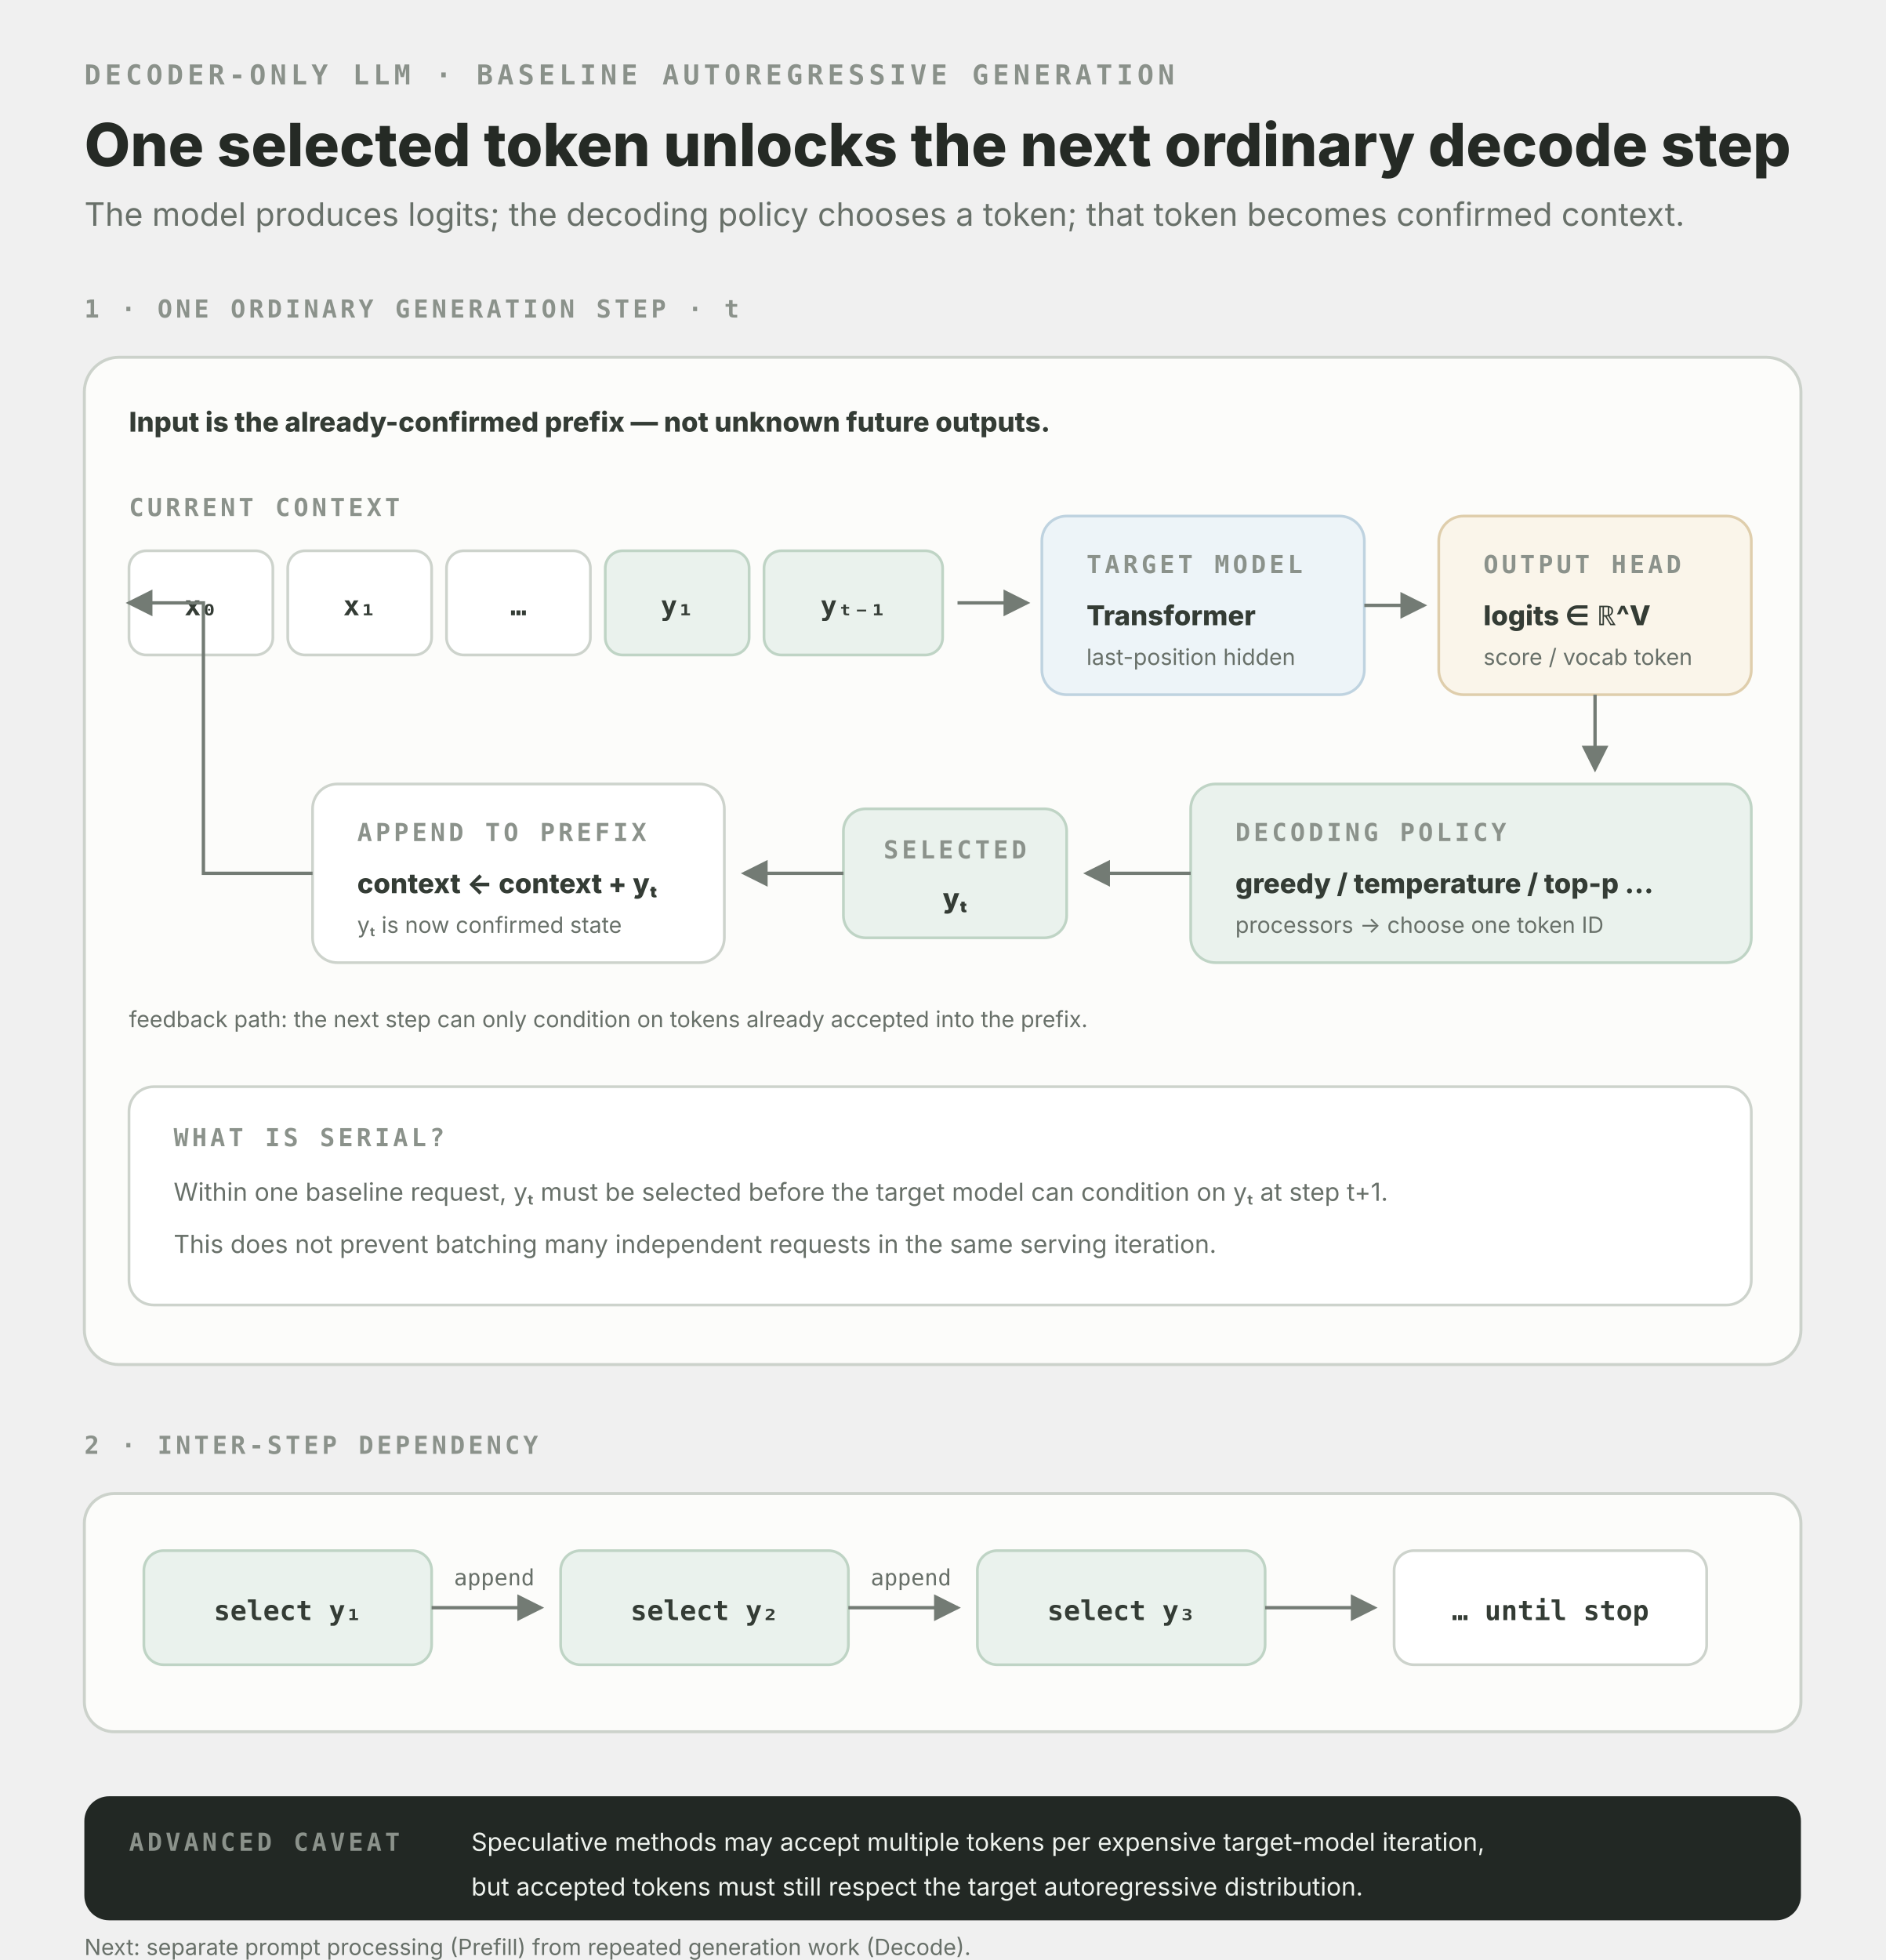
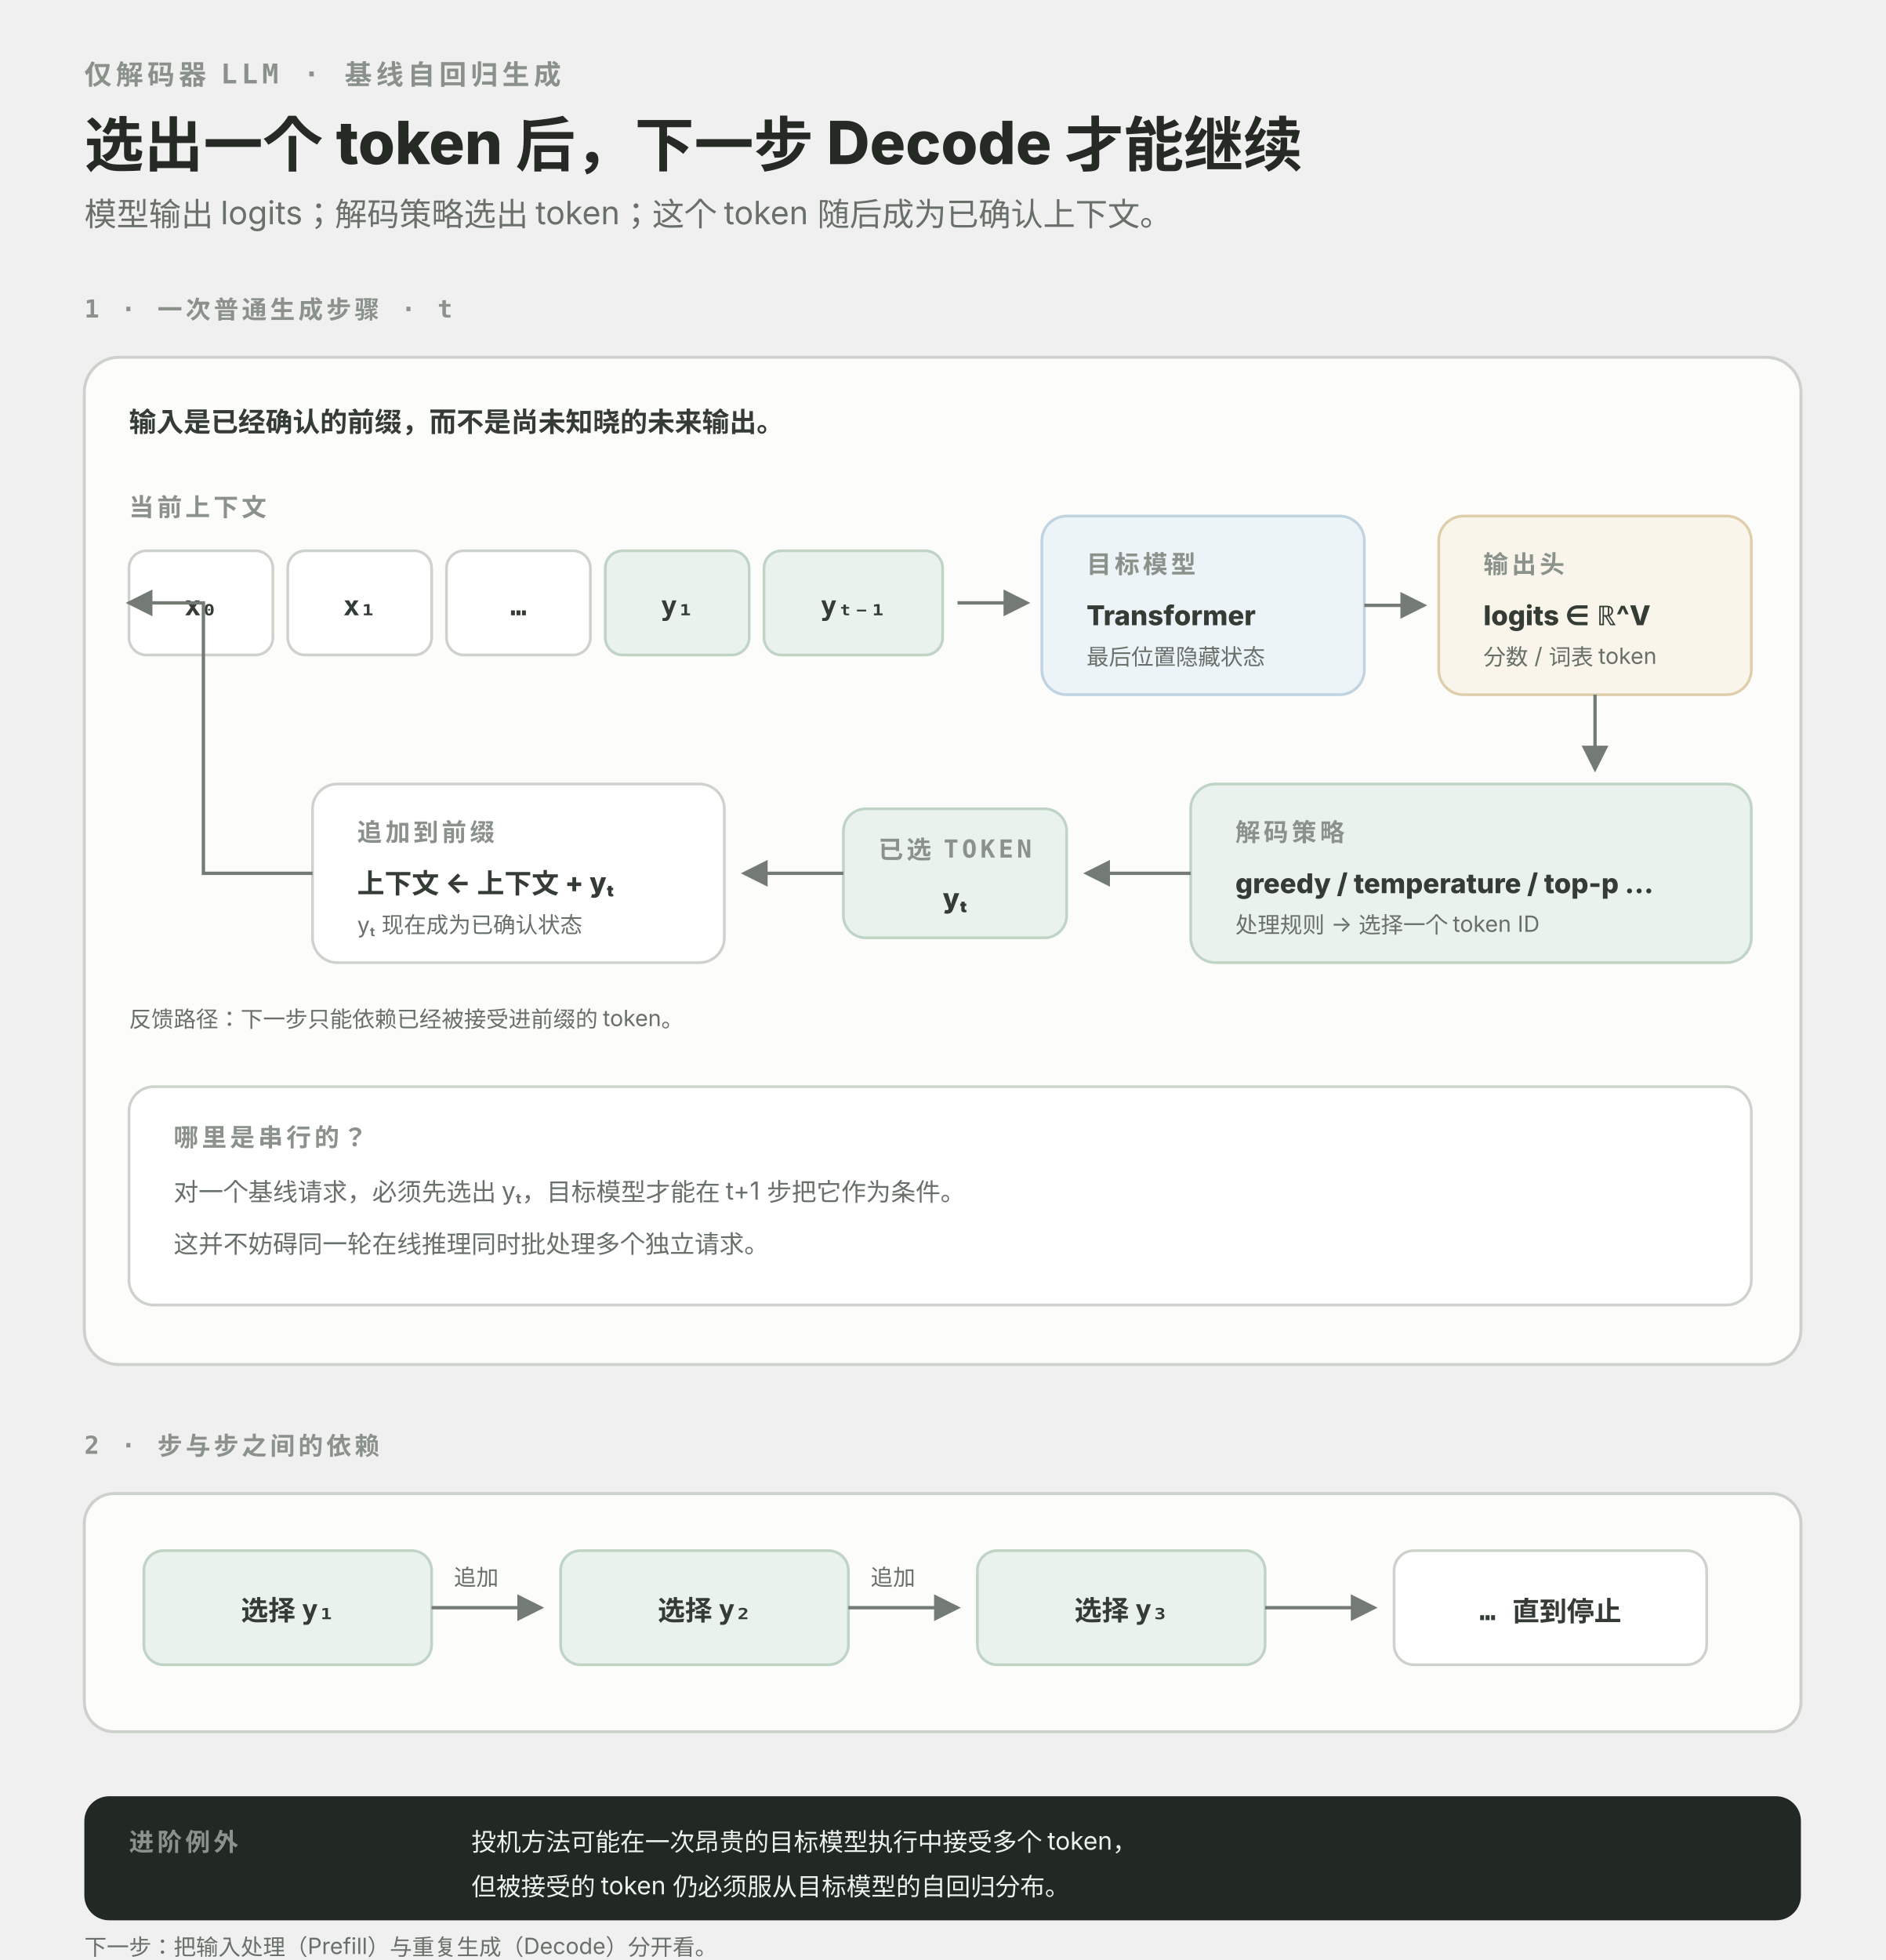
<svg xmlns="http://www.w3.org/2000/svg" viewBox="0 0 760 790" role="img" aria-labelledby="title desc">
  <defs>
    <marker id="arrow" markerWidth="8" markerHeight="8" refX="7" refY="4" orient="auto">
      <path d="M0 0 L8 4 L0 8Z" fill="#737b74" />
    </marker>
    <style>
      .sans{font-family:-apple-system,BlinkMacSystemFont,"Segoe UI",sans-serif}.mono{font-family:ui-monospace,SFMono-Regular,Menlo,Consolas,monospace}
      .ey{font-size:11px;font-weight:700;letter-spacing:1.7px;fill:#8a918a}.ttl{font-size:24px;font-weight:760;fill:#252a25}.sub{font-size:13px;fill:#687069}.sec{font-size:10px;font-weight:700;letter-spacing:1.35px;fill:#8b928b}.label{font-size:11px;font-weight:760;fill:#343c35}.small{font-size:10px;fill:#687069}.tiny{font-size:9px;fill:#687069}.panel{fill:#fcfcfa;stroke:#ccd2cb;stroke-width:1.2}.box{fill:#fff;stroke:#cdd3cc;stroke-width:1.1}.model{fill:#edf4f8;stroke:#bfd3e0;stroke-width:1.1}.green{fill:#eaf2ed;stroke:#bfd4c5;stroke-width:1.1}.sand{fill:#faf5ea;stroke:#dfceac;stroke-width:1.1}.dark{fill:#222824}.line{fill:none;stroke:#737b74;stroke-width:1.35}
    </style>
  </defs>
-   <text class="mono ey" x="34" y="34">DECODER-ONLY LLM · BASELINE AUTOREGRESSIVE GENERATION</text>
-   <text class="sans ttl" x="34" y="67">One selected token unlocks the next ordinary decode step</text>
-   <text class="sans sub" x="34" y="91">The model produces logits; the decoding policy chooses a token; that token becomes confirmed context.</text>
-   <text class="mono sec" x="34" y="128">1 · ONE ORDINARY GENERATION STEP · t</text>
+   <text class="mono ey" x="34" y="34">仅解码器 LLM · 基线自回归生成</text>
+   <text class="sans ttl" x="34" y="67">选出一个 token 后，下一步 Decode 才能继续</text>
+   <text class="sans sub" x="34" y="91">模型输出 logits；解码策略选出 token；这个 token 随后成为已确认上下文。</text>
+   <text class="mono sec" x="34" y="128">1 · 一次普通生成步骤 · t</text>
  <rect class="panel" x="34" y="144" width="692" height="406" rx="14" />
-   <text class="sans label" x="52" y="174">Input is the already-confirmed prefix — not unknown future outputs.</text>
-   <text class="mono sec" x="52" y="208">CURRENT CONTEXT</text>
+   <text class="sans label" x="52" y="174">输入是已经确认的前缀，而不是尚未知晓的未来输出。</text>
+   <text class="mono sec" x="52" y="208">当前上下文</text>
  <g transform="translate(52 222)" class="mono">
    <g>
      <rect class="box" width="58" height="42" rx="7" />
      <text class="label" x="29" y="26" text-anchor="middle">x₀</text>
    </g>
    <g transform="translate(64)">
      <rect class="box" width="58" height="42" rx="7" />
      <text class="label" x="29" y="26" text-anchor="middle">x₁</text>
    </g>
    <g transform="translate(128)">
      <rect class="box" width="58" height="42" rx="7" />
      <text class="label" x="29" y="26" text-anchor="middle">…</text>
    </g>
    <g transform="translate(192)">
      <rect class="green" width="58" height="42" rx="7" />
      <text class="label" x="29" y="26" text-anchor="middle">y₁</text>
    </g>
    <g transform="translate(256)">
      <rect class="green" width="72" height="42" rx="7" />
      <text class="label" x="36" y="26" text-anchor="middle">yₜ₋₁</text>
    </g>
  </g>
  <path class="line" d="M386 243 H414" marker-end="url(#arrow)" />
  <rect class="model" x="420" y="208" width="130" height="72" rx="10" />
-   <text class="mono sec" x="438" y="231" fill="#315f82">TARGET MODEL</text>
+   <text class="mono sec" x="438" y="231" fill="#315f82">目标模型</text>
  <text class="sans label" x="438" y="252">Transformer</text>
-   <text class="sans tiny" x="438" y="268">last-position hidden</text>
+   <text class="sans tiny" x="438" y="268">最后位置隐藏状态</text>
  <path class="line" d="M550 244 H574" marker-end="url(#arrow)" />
  <rect class="sand" x="580" y="208" width="126" height="72" rx="10" />
-   <text class="mono sec" x="598" y="231" fill="#7b6a3e">OUTPUT HEAD</text>
+   <text class="mono sec" x="598" y="231" fill="#7b6a3e">输出头</text>
  <text class="sans label" x="598" y="252">logits ∈ ℝ^V</text>
-   <text class="sans tiny" x="598" y="268">score / vocab token</text>
+   <text class="sans tiny" x="598" y="268">分数 / 词表 token</text>
  <path class="line" d="M643 280 V310" marker-end="url(#arrow)" />
  <rect class="green" x="480" y="316" width="226" height="72" rx="10" />
-   <text class="mono sec" x="498" y="339" fill="#255b46">DECODING POLICY</text>
+   <text class="mono sec" x="498" y="339" fill="#255b46">解码策略</text>
  <text class="sans label" x="498" y="360">greedy / temperature / top-p …</text>
-   <text class="sans tiny" x="498" y="376">processors → choose one token ID</text>
+   <text class="sans tiny" x="498" y="376">处理规则 → 选择一个 token ID</text>
  <path class="line" d="M480 352 H438" marker-end="url(#arrow)" />
  <rect class="green" x="340" y="326" width="90" height="52" rx="9" />
-   <text class="mono sec" x="385" y="346" text-anchor="middle" fill="#255b46">SELECTED</text>
+   <text class="mono sec" x="385" y="346" text-anchor="middle" fill="#255b46">已选 TOKEN</text>
  <text class="sans label" x="385" y="366" text-anchor="middle">yₜ</text>
  <path class="line" d="M340 352 H300" marker-end="url(#arrow)" />
  <rect class="box" x="126" y="316" width="166" height="72" rx="10" />
-   <text class="mono sec" x="144" y="339">APPEND TO PREFIX</text>
-   <text class="sans label" x="144" y="360">context ← context + yₜ</text>
-   <text class="sans tiny" x="144" y="376">yₜ is now confirmed state</text>
+   <text class="mono sec" x="144" y="339">追加到前缀</text>
+   <text class="sans label" x="144" y="360">上下文 ← 上下文 + yₜ</text>
+   <text class="sans tiny" x="144" y="376">yₜ 现在成为已确认状态</text>
  <path class="line" d="M126 352 H82 V243 H52" marker-end="url(#arrow)" />
-   <text class="sans tiny" x="52" y="414">feedback path: the next step can only condition on tokens already accepted into the prefix.</text>
+   <text class="sans tiny" x="52" y="414">反馈路径：下一步只能依赖已经被接受进前缀的 token。</text>
  <rect class="box" x="52" y="438" width="654" height="88" rx="10" />
-   <text class="mono sec" x="70" y="462">WHAT IS SERIAL?</text>
-   <text class="sans small" x="70" y="484">Within one baseline request, yₜ must be selected before the target model can condition on yₜ at step t+1.</text>
-   <text class="sans small" x="70" y="505">This does not prevent batching many independent requests in the same serving iteration.</text>
-   <text class="mono sec" x="34" y="586">2 · INTER-STEP DEPENDENCY</text>
+   <text class="mono sec" x="70" y="462">哪里是串行的？</text>
+   <text class="sans small" x="70" y="484">对一个基线请求，必须先选出 yₜ，目标模型才能在 t+1 步把它作为条件。</text>
+   <text class="sans small" x="70" y="505">这并不妨碍同一轮在线推理同时批处理多个独立请求。</text>
+   <text class="mono sec" x="34" y="586">2 · 步与步之间的依赖</text>
  <rect class="panel" x="34" y="602" width="692" height="96" rx="12" />
  <g transform="translate(58 625)" class="mono">
    <rect class="green" width="116" height="46" rx="8" />
-     <text class="label" x="58" y="28" text-anchor="middle">select y₁</text>
+     <text class="label" x="58" y="28" text-anchor="middle">选择 y₁</text>
    <path class="line" d="M116 23 H160" marker-end="url(#arrow)" />
-     <text class="tiny" x="125" y="14">append</text>
+     <text class="tiny" x="125" y="14">追加</text>
    <rect class="green" x="168" width="116" height="46" rx="8" />
-     <text class="label" x="226" y="28" text-anchor="middle">select y₂</text>
+     <text class="label" x="226" y="28" text-anchor="middle">选择 y₂</text>
    <path class="line" d="M284 23 H328" marker-end="url(#arrow)" />
-     <text class="tiny" x="293" y="14">append</text>
+     <text class="tiny" x="293" y="14">追加</text>
    <rect class="green" x="336" width="116" height="46" rx="8" />
-     <text class="label" x="394" y="28" text-anchor="middle">select y₃</text>
+     <text class="label" x="394" y="28" text-anchor="middle">选择 y₃</text>
    <path class="line" d="M452 23 H496" marker-end="url(#arrow)" />
    <rect class="box" x="504" width="126" height="46" rx="8" />
-     <text class="label" x="567" y="28" text-anchor="middle">… until stop</text>
+     <text class="label" x="567" y="28" text-anchor="middle">… 直到停止</text>
  </g>
  <rect class="dark" x="34" y="724" width="692" height="50" rx="10" />
-   <text class="mono sec" x="52" y="746" fill="#b7c1ba">ADVANCED CAVEAT</text>
-   <text class="sans small" x="190" y="746" style="fill:#eef2ed">Speculative methods may accept multiple tokens per expensive target-model iteration,</text>
-   <text class="sans small" x="190" y="764" style="fill:#eef2ed">but accepted tokens must still respect the target autoregressive distribution.</text>
-   <text class="sans tiny" x="34" y="788">Next: separate prompt processing (Prefill) from repeated generation work (Decode).</text>
+   <text class="mono sec" x="52" y="746" fill="#b7c1ba">进阶例外</text>
+   <text class="sans small" x="190" y="746" style="fill:#eef2ed">投机方法可能在一次昂贵的目标模型执行中接受多个 token，</text>
+   <text class="sans small" x="190" y="764" style="fill:#eef2ed">但被接受的 token 仍必须服从目标模型的自回归分布。</text>
+   <text class="sans tiny" x="34" y="788">下一步：把输入处理（Prefill）与重复生成（Decode）分开看。</text>
</svg>
